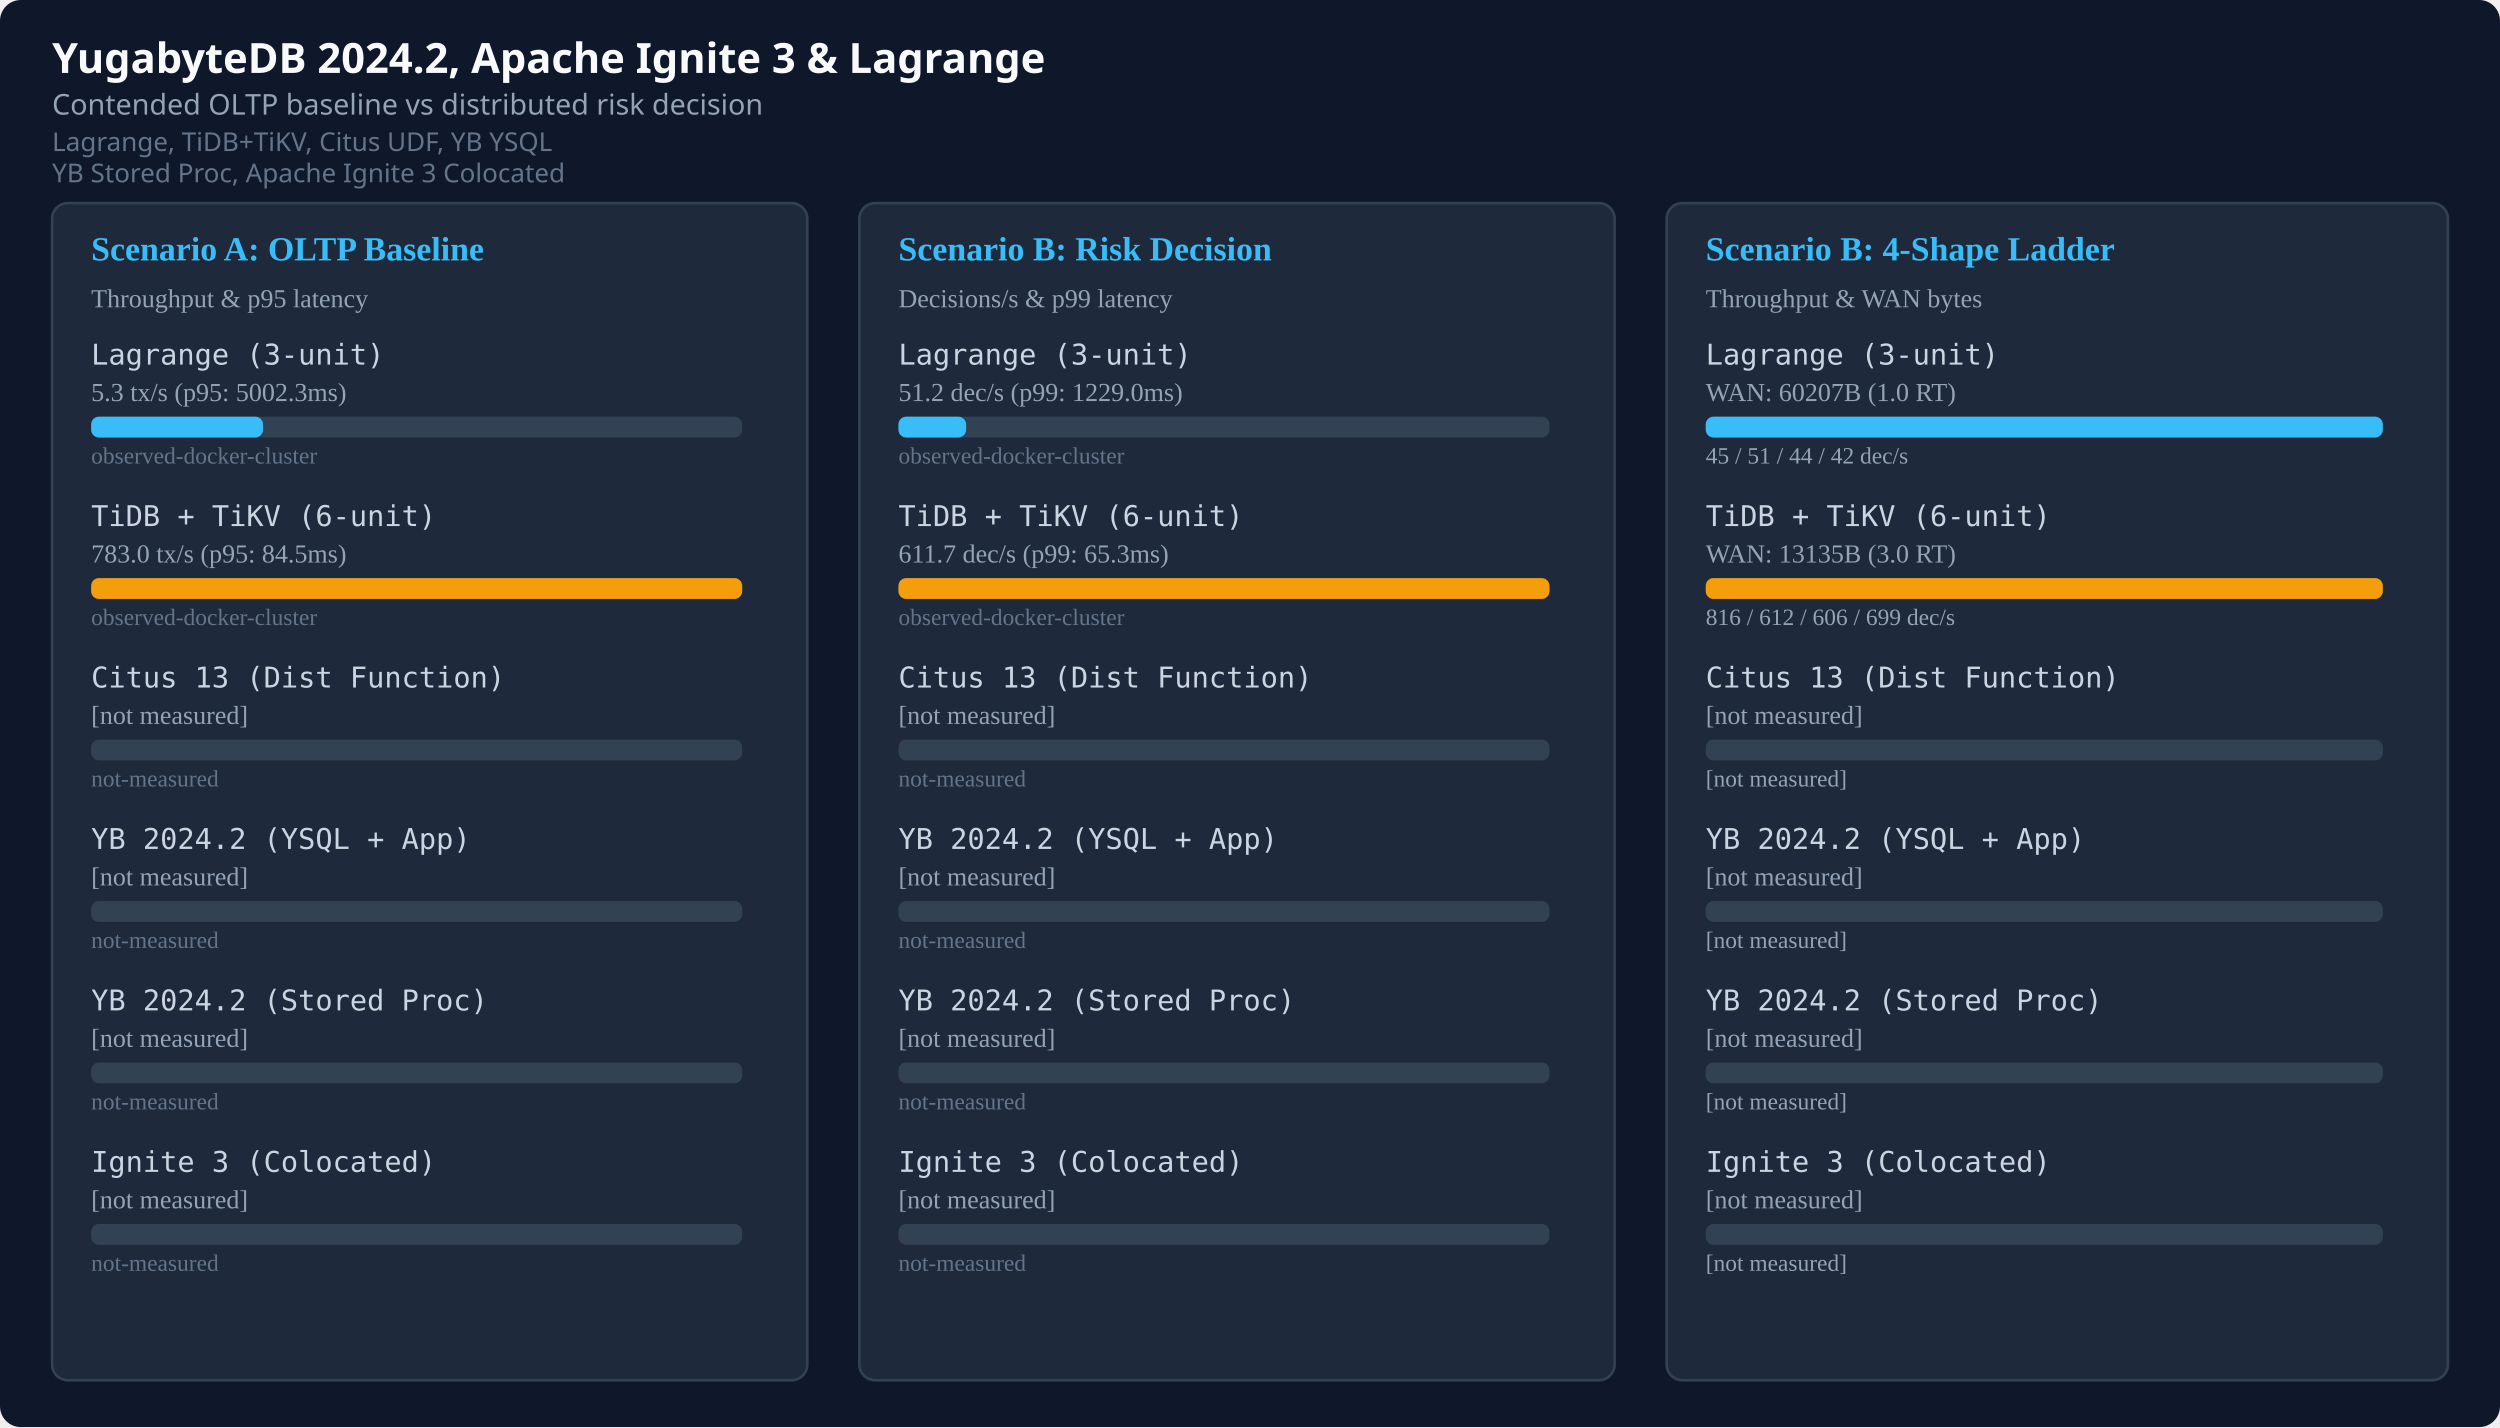
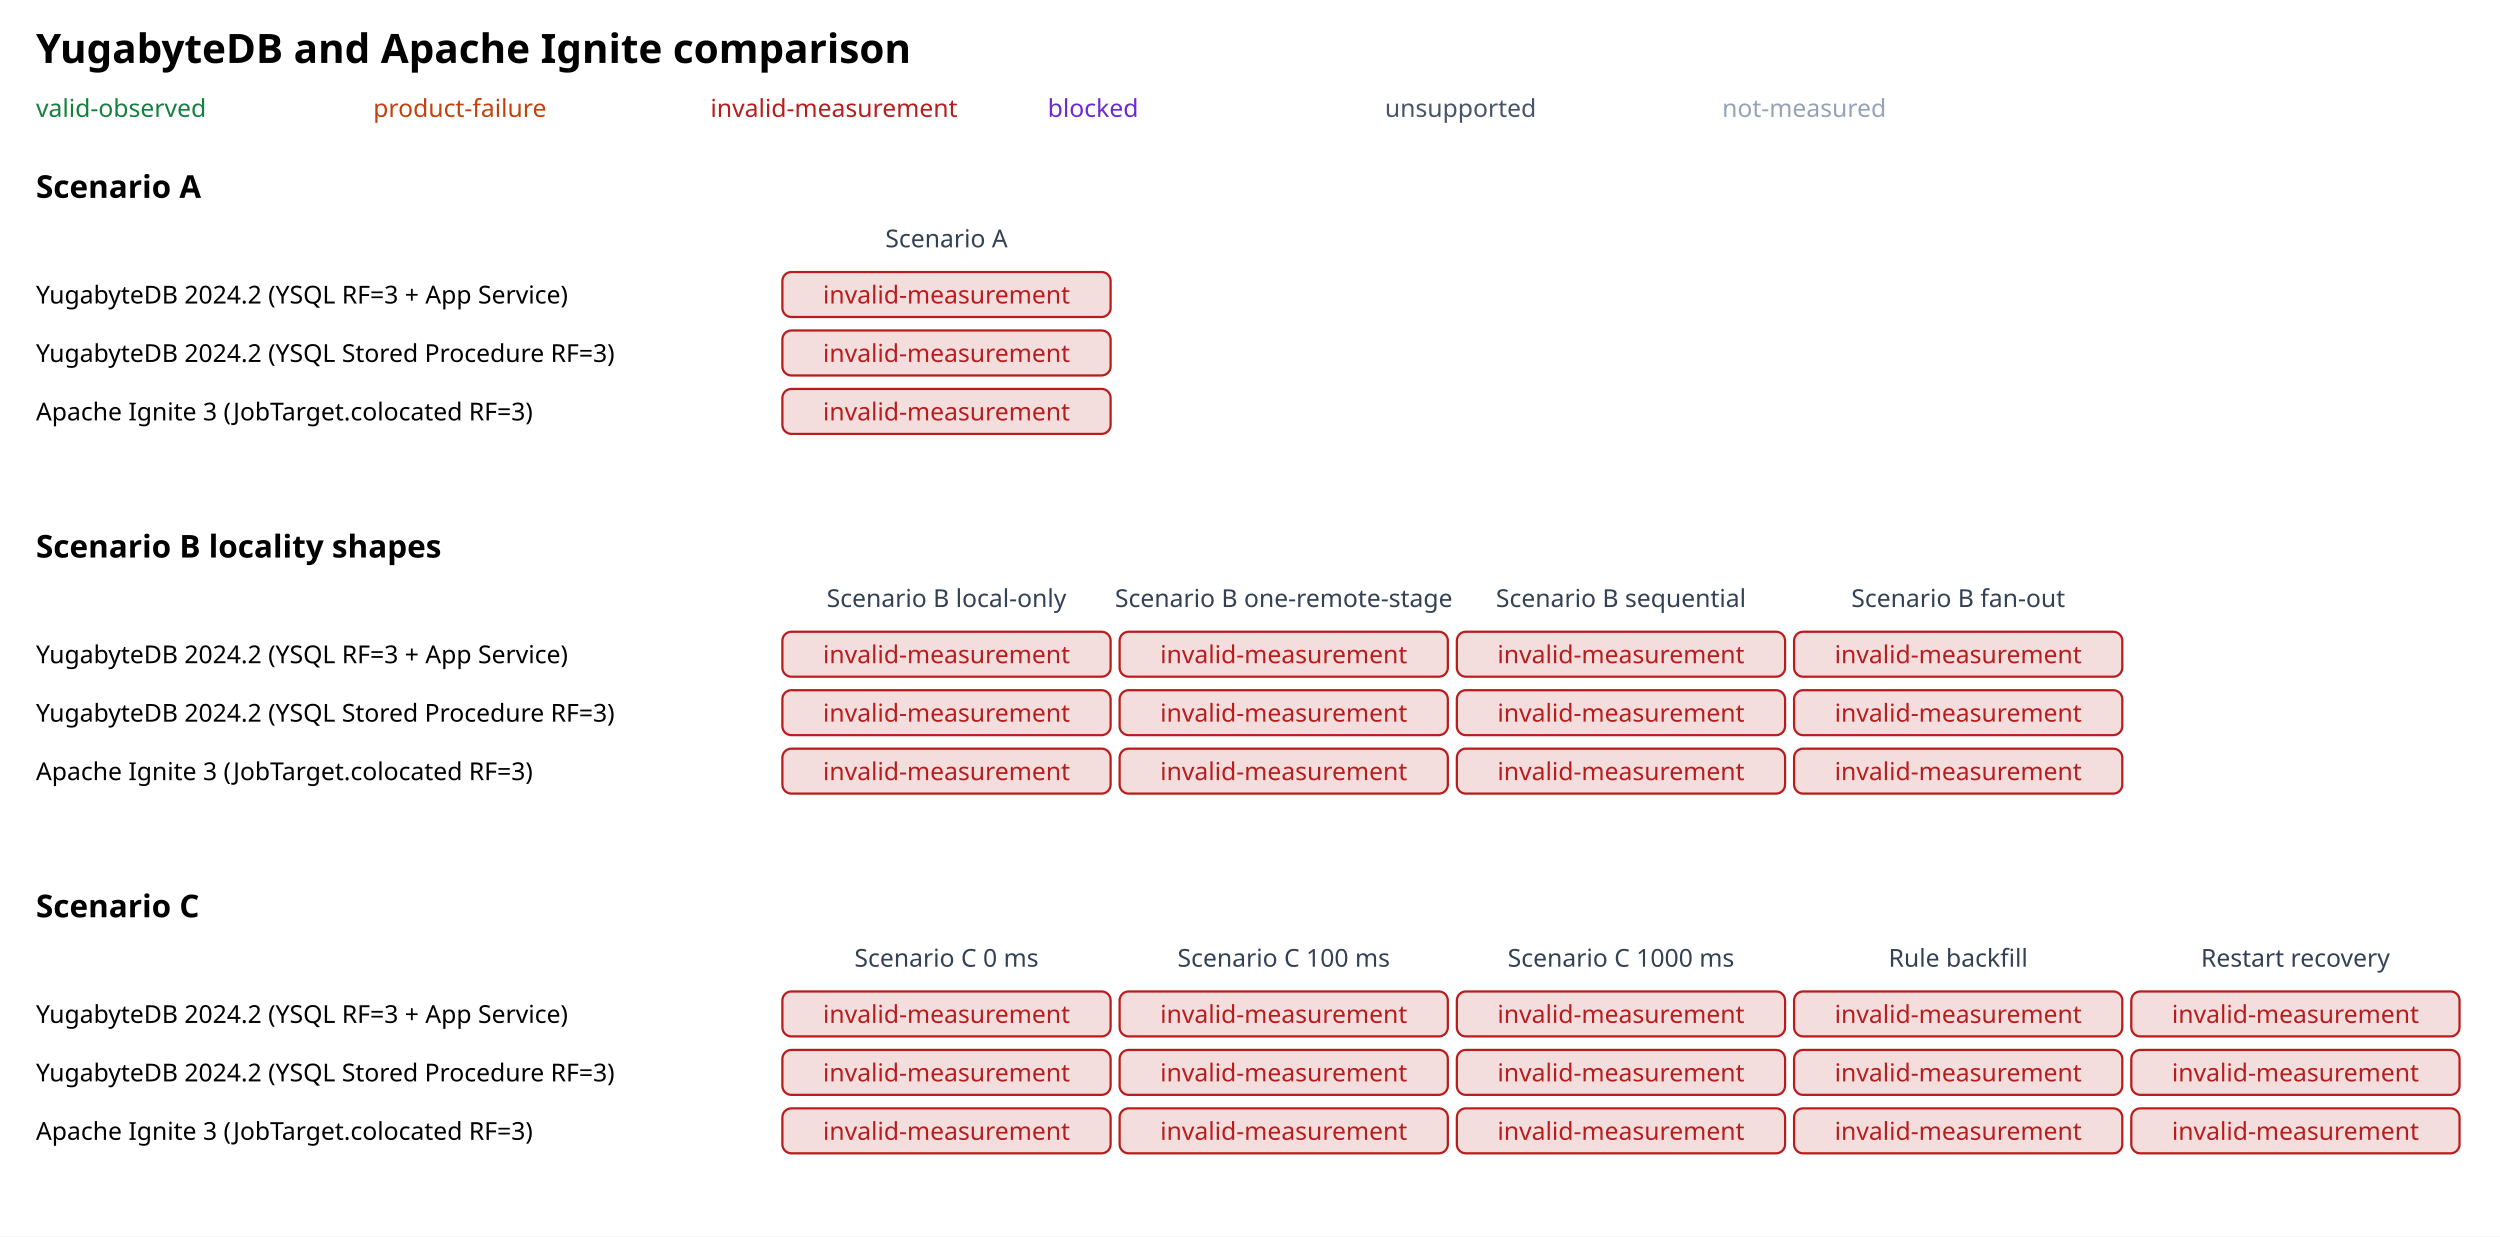
- <svg xmlns="http://www.w3.org/2000/svg" viewBox="0 0 960 548" width="960" height="548">
-   <rect width="960" height="548" fill="#0f172a" rx="8" />
-   <text x="20" y="28" fill="#f8fafc" font-size="16" font-family="system-ui, sans-serif" font-weight="bold">YugabyteDB 2024.2, Apache Ignite 3 &amp; Lagrange</text>
-   <text x="20" y="44" fill="#94a3b8" font-size="11" font-family="system-ui, sans-serif">Contended OLTP baseline vs distributed risk decision</text>
-   <text x="20" y="58" fill="#64748b" font-size="10" font-family="system-ui, sans-serif">Lagrange, TiDB+TiKV, Citus UDF, YB YSQL</text>
-   <text x="20" y="70" fill="#64748b" font-size="10" font-family="system-ui, sans-serif">YB Stored Proc, Apache Ignite 3 Colocated</text>
-   <rect x="20" y="78" width="290" height="452" fill="#1e293b" rx="6" stroke="#334155" />
-   <a href="tidb-reference-scenarios.md#scenario-a-tidb-oltp-baseline">
-     <text x="35" y="100" fill="#38bdf8" font-size="13" font-weight="bold">Scenario A: OLTP Baseline</text>
-   </a>
-   <text x="35" y="118" fill="#94a3b8" font-size="10">Throughput &amp; p95 latency</text>
-   <rect x="330" y="78" width="290" height="452" fill="#1e293b" rx="6" stroke="#334155" />
-   <a href="tidb-reference-scenarios.md#scenario-b-tidb-distributed-risk-decision">
-     <text x="345" y="100" fill="#38bdf8" font-size="13" font-weight="bold">Scenario B: Risk Decision</text>
-   </a>
-   <text x="345" y="118" fill="#94a3b8" font-size="10">Decisions/s &amp; p99 latency</text>
-   <rect x="640" y="78" width="300" height="452" fill="#1e293b" rx="6" stroke="#334155" />
-   <text x="655" y="100" fill="#38bdf8" font-size="13" font-weight="bold">Scenario B: 4-Shape Ladder</text>
-   <text x="655" y="118" fill="#94a3b8" font-size="10">Throughput &amp; WAN bytes</text>
-   <text x="35" y="140" fill="#cbd5e1" font-size="11" font-family="monospace">Lagrange (3-unit)</text>
-   <text x="35" y="154" fill="#94a3b8" font-size="10">5.3 tx/s (p95: 5002.3ms)</text>
-   <rect x="35" y="160" width="250" height="8" fill="#334155" rx="3" />
-   <rect x="35" y="160" width="66" height="8" fill="#38bdf8" rx="3" />
-   <text x="35" y="178" fill="#64748b" font-size="9">observed-docker-cluster</text>
-   <text x="345" y="140" fill="#cbd5e1" font-size="11" font-family="monospace">Lagrange (3-unit)</text>
-   <text x="345" y="154" fill="#94a3b8" font-size="10">51.2 dec/s (p99: 1229.0ms)</text>
-   <rect x="345" y="160" width="250" height="8" fill="#334155" rx="3" />
-   <rect x="345" y="160" width="26" height="8" fill="#38bdf8" rx="3" />
-   <text x="345" y="178" fill="#64748b" font-size="9">observed-docker-cluster</text>
-   <text x="655" y="140" fill="#cbd5e1" font-size="11" font-family="monospace">Lagrange (3-unit)</text>
-   <text x="655" y="154" fill="#94a3b8" font-size="10">WAN: 60207B (1.0 RT)</text>
-   <rect x="655" y="160" width="260" height="8" fill="#334155" rx="3" />
-   <rect x="655" y="160" width="260" height="8" fill="#38bdf8" rx="3" />
-   <text x="655" y="178" fill="#94a3b8" font-size="9">45 / 51 / 44 / 42 dec/s</text>
-   <text x="35" y="202" fill="#cbd5e1" font-size="11" font-family="monospace">TiDB + TiKV (6-unit)</text>
-   <text x="35" y="216" fill="#94a3b8" font-size="10">783.0 tx/s (p95: 84.5ms)</text>
-   <rect x="35" y="222" width="250" height="8" fill="#334155" rx="3" />
-   <rect x="35" y="222" width="250" height="8" fill="#f59e0b" rx="3" />
-   <text x="35" y="240" fill="#64748b" font-size="9">observed-docker-cluster</text>
-   <text x="345" y="202" fill="#cbd5e1" font-size="11" font-family="monospace">TiDB + TiKV (6-unit)</text>
-   <text x="345" y="216" fill="#94a3b8" font-size="10">611.7 dec/s (p99: 65.3ms)</text>
-   <rect x="345" y="222" width="250" height="8" fill="#334155" rx="3" />
-   <rect x="345" y="222" width="250" height="8" fill="#f59e0b" rx="3" />
-   <text x="345" y="240" fill="#64748b" font-size="9">observed-docker-cluster</text>
-   <text x="655" y="202" fill="#cbd5e1" font-size="11" font-family="monospace">TiDB + TiKV (6-unit)</text>
-   <text x="655" y="216" fill="#94a3b8" font-size="10">WAN: 13135B (3.0 RT)</text>
-   <rect x="655" y="222" width="260" height="8" fill="#334155" rx="3" />
-   <rect x="655" y="222" width="260" height="8" fill="#f59e0b" rx="3" />
-   <text x="655" y="240" fill="#94a3b8" font-size="9">816 / 612 / 606 / 699 dec/s</text>
-   <text x="35" y="264" fill="#cbd5e1" font-size="11" font-family="monospace">Citus 13 (Dist Function)</text>
-   <text x="35" y="278" fill="#94a3b8" font-size="10">[not measured]</text>
-   <rect x="35" y="284" width="250" height="8" fill="#334155" rx="3" />
-   <text x="35" y="302" fill="#64748b" font-size="9">not-measured</text>
-   <text x="345" y="264" fill="#cbd5e1" font-size="11" font-family="monospace">Citus 13 (Dist Function)</text>
-   <text x="345" y="278" fill="#94a3b8" font-size="10">[not measured]</text>
-   <rect x="345" y="284" width="250" height="8" fill="#334155" rx="3" />
-   <text x="345" y="302" fill="#64748b" font-size="9">not-measured</text>
-   <text x="655" y="264" fill="#cbd5e1" font-size="11" font-family="monospace">Citus 13 (Dist Function)</text>
-   <text x="655" y="278" fill="#94a3b8" font-size="10">[not measured]</text>
-   <rect x="655" y="284" width="260" height="8" fill="#334155" rx="3" />
-   <text x="655" y="302" fill="#94a3b8" font-size="9">[not measured]</text>
-   <text x="35" y="326" fill="#cbd5e1" font-size="11" font-family="monospace">YB 2024.2 (YSQL + App)</text>
-   <text x="35" y="340" fill="#94a3b8" font-size="10">[not measured]</text>
-   <rect x="35" y="346" width="250" height="8" fill="#334155" rx="3" />
-   <text x="35" y="364" fill="#64748b" font-size="9">not-measured</text>
-   <text x="345" y="326" fill="#cbd5e1" font-size="11" font-family="monospace">YB 2024.2 (YSQL + App)</text>
-   <text x="345" y="340" fill="#94a3b8" font-size="10">[not measured]</text>
-   <rect x="345" y="346" width="250" height="8" fill="#334155" rx="3" />
-   <text x="345" y="364" fill="#64748b" font-size="9">not-measured</text>
-   <text x="655" y="326" fill="#cbd5e1" font-size="11" font-family="monospace">YB 2024.2 (YSQL + App)</text>
-   <text x="655" y="340" fill="#94a3b8" font-size="10">[not measured]</text>
-   <rect x="655" y="346" width="260" height="8" fill="#334155" rx="3" />
-   <text x="655" y="364" fill="#94a3b8" font-size="9">[not measured]</text>
-   <text x="35" y="388" fill="#cbd5e1" font-size="11" font-family="monospace">YB 2024.2 (Stored Proc)</text>
-   <text x="35" y="402" fill="#94a3b8" font-size="10">[not measured]</text>
-   <rect x="35" y="408" width="250" height="8" fill="#334155" rx="3" />
-   <text x="35" y="426" fill="#64748b" font-size="9">not-measured</text>
-   <text x="345" y="388" fill="#cbd5e1" font-size="11" font-family="monospace">YB 2024.2 (Stored Proc)</text>
-   <text x="345" y="402" fill="#94a3b8" font-size="10">[not measured]</text>
-   <rect x="345" y="408" width="250" height="8" fill="#334155" rx="3" />
-   <text x="345" y="426" fill="#64748b" font-size="9">not-measured</text>
-   <text x="655" y="388" fill="#cbd5e1" font-size="11" font-family="monospace">YB 2024.2 (Stored Proc)</text>
-   <text x="655" y="402" fill="#94a3b8" font-size="10">[not measured]</text>
-   <rect x="655" y="408" width="260" height="8" fill="#334155" rx="3" />
-   <text x="655" y="426" fill="#94a3b8" font-size="9">[not measured]</text>
-   <text x="35" y="450" fill="#cbd5e1" font-size="11" font-family="monospace">Ignite 3 (Colocated)</text>
-   <text x="35" y="464" fill="#94a3b8" font-size="10">[not measured]</text>
-   <rect x="35" y="470" width="250" height="8" fill="#334155" rx="3" />
-   <text x="35" y="488" fill="#64748b" font-size="9">not-measured</text>
-   <text x="345" y="450" fill="#cbd5e1" font-size="11" font-family="monospace">Ignite 3 (Colocated)</text>
-   <text x="345" y="464" fill="#94a3b8" font-size="10">[not measured]</text>
-   <rect x="345" y="470" width="250" height="8" fill="#334155" rx="3" />
-   <text x="345" y="488" fill="#64748b" font-size="9">not-measured</text>
-   <text x="655" y="450" fill="#cbd5e1" font-size="11" font-family="monospace">Ignite 3 (Colocated)</text>
-   <text x="655" y="464" fill="#94a3b8" font-size="10">[not measured]</text>
-   <rect x="655" y="470" width="260" height="8" fill="#334155" rx="3" />
-   <text x="655" y="488" fill="#94a3b8" font-size="9">[not measured]</text>
+ <svg xmlns="http://www.w3.org/2000/svg" width="1112" height="550" viewBox="0 0 1112 550" font-family="sans-serif">
+   <rect width="100%" height="100%" fill="#ffffff" />
+   <text x="16" y="28" font-size="18" font-weight="700">YugabyteDB and Apache Ignite comparison</text>
+   <text x="16" y="52" font-size="11" fill="#15803d">valid-observed</text>
+   <text x="166" y="52" font-size="11" fill="#c2410c">product-failure</text>
+   <text x="316" y="52" font-size="11" fill="#b91c1c">invalid-measurement</text>
+   <text x="466" y="52" font-size="11" fill="#6d28d9">blocked</text>
+   <text x="616" y="52" font-size="11" fill="#475569">unsupported</text>
+   <text x="766" y="52" font-size="11" fill="#94a3b8">not-measured</text>
+   <text x="16" y="88" font-size="14" font-weight="600">Scenario A</text>
+   <text x="421" y="110" text-anchor="middle" font-size="11" fill="#334155">Scenario A</text>
+   <text x="16" y="135" font-size="11">YugabyteDB 2024.2 (YSQL RF=3 + App Service)</text>
+   <g>
+     <rect x="348" y="121" width="146" height="20" rx="4" fill="#b91c1c" fill-opacity="0.15" stroke="#b91c1c" />
+     <text x="421" y="135" text-anchor="middle" font-size="11" fill="#b91c1c">invalid-measurement</text>
+   </g>
+   <text x="16" y="161" font-size="11">YugabyteDB 2024.2 (YSQL Stored Procedure RF=3)</text>
+   <g>
+     <rect x="348" y="147" width="146" height="20" rx="4" fill="#b91c1c" fill-opacity="0.15" stroke="#b91c1c" />
+     <text x="421" y="161" text-anchor="middle" font-size="11" fill="#b91c1c">invalid-measurement</text>
+   </g>
+   <text x="16" y="187" font-size="11">Apache Ignite 3 (JobTarget.colocated RF=3)</text>
+   <g>
+     <rect x="348" y="173" width="146" height="20" rx="4" fill="#b91c1c" fill-opacity="0.15" stroke="#b91c1c" />
+     <text x="421" y="187" text-anchor="middle" font-size="11" fill="#b91c1c">invalid-measurement</text>
+   </g>
+   <text x="16" y="248" font-size="14" font-weight="600">Scenario B locality shapes</text>
+   <text x="421" y="270" text-anchor="middle" font-size="11" fill="#334155">Scenario B local-only</text>
+   <text x="571" y="270" text-anchor="middle" font-size="11" fill="#334155">Scenario B one-remote-stage</text>
+   <text x="721" y="270" text-anchor="middle" font-size="11" fill="#334155">Scenario B sequential</text>
+   <text x="871" y="270" text-anchor="middle" font-size="11" fill="#334155">Scenario B fan-out</text>
+   <text x="16" y="295" font-size="11">YugabyteDB 2024.2 (YSQL RF=3 + App Service)</text>
+   <g>
+     <rect x="348" y="281" width="146" height="20" rx="4" fill="#b91c1c" fill-opacity="0.15" stroke="#b91c1c" />
+     <text x="421" y="295" text-anchor="middle" font-size="11" fill="#b91c1c">invalid-measurement</text>
+   </g>
+   <g>
+     <rect x="498" y="281" width="146" height="20" rx="4" fill="#b91c1c" fill-opacity="0.15" stroke="#b91c1c" />
+     <text x="571" y="295" text-anchor="middle" font-size="11" fill="#b91c1c">invalid-measurement</text>
+   </g>
+   <g>
+     <rect x="648" y="281" width="146" height="20" rx="4" fill="#b91c1c" fill-opacity="0.15" stroke="#b91c1c" />
+     <text x="721" y="295" text-anchor="middle" font-size="11" fill="#b91c1c">invalid-measurement</text>
+   </g>
+   <g>
+     <rect x="798" y="281" width="146" height="20" rx="4" fill="#b91c1c" fill-opacity="0.15" stroke="#b91c1c" />
+     <text x="871" y="295" text-anchor="middle" font-size="11" fill="#b91c1c">invalid-measurement</text>
+   </g>
+   <text x="16" y="321" font-size="11">YugabyteDB 2024.2 (YSQL Stored Procedure RF=3)</text>
+   <g>
+     <rect x="348" y="307" width="146" height="20" rx="4" fill="#b91c1c" fill-opacity="0.15" stroke="#b91c1c" />
+     <text x="421" y="321" text-anchor="middle" font-size="11" fill="#b91c1c">invalid-measurement</text>
+   </g>
+   <g>
+     <rect x="498" y="307" width="146" height="20" rx="4" fill="#b91c1c" fill-opacity="0.15" stroke="#b91c1c" />
+     <text x="571" y="321" text-anchor="middle" font-size="11" fill="#b91c1c">invalid-measurement</text>
+   </g>
+   <g>
+     <rect x="648" y="307" width="146" height="20" rx="4" fill="#b91c1c" fill-opacity="0.15" stroke="#b91c1c" />
+     <text x="721" y="321" text-anchor="middle" font-size="11" fill="#b91c1c">invalid-measurement</text>
+   </g>
+   <g>
+     <rect x="798" y="307" width="146" height="20" rx="4" fill="#b91c1c" fill-opacity="0.15" stroke="#b91c1c" />
+     <text x="871" y="321" text-anchor="middle" font-size="11" fill="#b91c1c">invalid-measurement</text>
+   </g>
+   <text x="16" y="347" font-size="11">Apache Ignite 3 (JobTarget.colocated RF=3)</text>
+   <g>
+     <rect x="348" y="333" width="146" height="20" rx="4" fill="#b91c1c" fill-opacity="0.15" stroke="#b91c1c" />
+     <text x="421" y="347" text-anchor="middle" font-size="11" fill="#b91c1c">invalid-measurement</text>
+   </g>
+   <g>
+     <rect x="498" y="333" width="146" height="20" rx="4" fill="#b91c1c" fill-opacity="0.15" stroke="#b91c1c" />
+     <text x="571" y="347" text-anchor="middle" font-size="11" fill="#b91c1c">invalid-measurement</text>
+   </g>
+   <g>
+     <rect x="648" y="333" width="146" height="20" rx="4" fill="#b91c1c" fill-opacity="0.15" stroke="#b91c1c" />
+     <text x="721" y="347" text-anchor="middle" font-size="11" fill="#b91c1c">invalid-measurement</text>
+   </g>
+   <g>
+     <rect x="798" y="333" width="146" height="20" rx="4" fill="#b91c1c" fill-opacity="0.15" stroke="#b91c1c" />
+     <text x="871" y="347" text-anchor="middle" font-size="11" fill="#b91c1c">invalid-measurement</text>
+   </g>
+   <text x="16" y="408" font-size="14" font-weight="600">Scenario C</text>
+   <text x="421" y="430" text-anchor="middle" font-size="11" fill="#334155">Scenario C 0 ms</text>
+   <text x="571" y="430" text-anchor="middle" font-size="11" fill="#334155">Scenario C 100 ms</text>
+   <text x="721" y="430" text-anchor="middle" font-size="11" fill="#334155">Scenario C 1000 ms</text>
+   <text x="871" y="430" text-anchor="middle" font-size="11" fill="#334155">Rule backfill</text>
+   <text x="1021" y="430" text-anchor="middle" font-size="11" fill="#334155">Restart recovery</text>
+   <text x="16" y="455" font-size="11">YugabyteDB 2024.2 (YSQL RF=3 + App Service)</text>
+   <g>
+     <rect x="348" y="441" width="146" height="20" rx="4" fill="#b91c1c" fill-opacity="0.15" stroke="#b91c1c" />
+     <text x="421" y="455" text-anchor="middle" font-size="11" fill="#b91c1c">invalid-measurement</text>
+   </g>
+   <g>
+     <rect x="498" y="441" width="146" height="20" rx="4" fill="#b91c1c" fill-opacity="0.15" stroke="#b91c1c" />
+     <text x="571" y="455" text-anchor="middle" font-size="11" fill="#b91c1c">invalid-measurement</text>
+   </g>
+   <g>
+     <rect x="648" y="441" width="146" height="20" rx="4" fill="#b91c1c" fill-opacity="0.15" stroke="#b91c1c" />
+     <text x="721" y="455" text-anchor="middle" font-size="11" fill="#b91c1c">invalid-measurement</text>
+   </g>
+   <g>
+     <rect x="798" y="441" width="146" height="20" rx="4" fill="#b91c1c" fill-opacity="0.15" stroke="#b91c1c" />
+     <text x="871" y="455" text-anchor="middle" font-size="11" fill="#b91c1c">invalid-measurement</text>
+   </g>
+   <g>
+     <rect x="948" y="441" width="146" height="20" rx="4" fill="#b91c1c" fill-opacity="0.15" stroke="#b91c1c" />
+     <text x="1021" y="455" text-anchor="middle" font-size="11" fill="#b91c1c">invalid-measurement</text>
+   </g>
+   <text x="16" y="481" font-size="11">YugabyteDB 2024.2 (YSQL Stored Procedure RF=3)</text>
+   <g>
+     <rect x="348" y="467" width="146" height="20" rx="4" fill="#b91c1c" fill-opacity="0.15" stroke="#b91c1c" />
+     <text x="421" y="481" text-anchor="middle" font-size="11" fill="#b91c1c">invalid-measurement</text>
+   </g>
+   <g>
+     <rect x="498" y="467" width="146" height="20" rx="4" fill="#b91c1c" fill-opacity="0.15" stroke="#b91c1c" />
+     <text x="571" y="481" text-anchor="middle" font-size="11" fill="#b91c1c">invalid-measurement</text>
+   </g>
+   <g>
+     <rect x="648" y="467" width="146" height="20" rx="4" fill="#b91c1c" fill-opacity="0.15" stroke="#b91c1c" />
+     <text x="721" y="481" text-anchor="middle" font-size="11" fill="#b91c1c">invalid-measurement</text>
+   </g>
+   <g>
+     <rect x="798" y="467" width="146" height="20" rx="4" fill="#b91c1c" fill-opacity="0.15" stroke="#b91c1c" />
+     <text x="871" y="481" text-anchor="middle" font-size="11" fill="#b91c1c">invalid-measurement</text>
+   </g>
+   <g>
+     <rect x="948" y="467" width="146" height="20" rx="4" fill="#b91c1c" fill-opacity="0.15" stroke="#b91c1c" />
+     <text x="1021" y="481" text-anchor="middle" font-size="11" fill="#b91c1c">invalid-measurement</text>
+   </g>
+   <text x="16" y="507" font-size="11">Apache Ignite 3 (JobTarget.colocated RF=3)</text>
+   <g>
+     <rect x="348" y="493" width="146" height="20" rx="4" fill="#b91c1c" fill-opacity="0.15" stroke="#b91c1c" />
+     <text x="421" y="507" text-anchor="middle" font-size="11" fill="#b91c1c">invalid-measurement</text>
+   </g>
+   <g>
+     <rect x="498" y="493" width="146" height="20" rx="4" fill="#b91c1c" fill-opacity="0.15" stroke="#b91c1c" />
+     <text x="571" y="507" text-anchor="middle" font-size="11" fill="#b91c1c">invalid-measurement</text>
+   </g>
+   <g>
+     <rect x="648" y="493" width="146" height="20" rx="4" fill="#b91c1c" fill-opacity="0.15" stroke="#b91c1c" />
+     <text x="721" y="507" text-anchor="middle" font-size="11" fill="#b91c1c">invalid-measurement</text>
+   </g>
+   <g>
+     <rect x="798" y="493" width="146" height="20" rx="4" fill="#b91c1c" fill-opacity="0.15" stroke="#b91c1c" />
+     <text x="871" y="507" text-anchor="middle" font-size="11" fill="#b91c1c">invalid-measurement</text>
+   </g>
+   <g>
+     <rect x="948" y="493" width="146" height="20" rx="4" fill="#b91c1c" fill-opacity="0.15" stroke="#b91c1c" />
+     <text x="1021" y="507" text-anchor="middle" font-size="11" fill="#b91c1c">invalid-measurement</text>
+   </g>
</svg>
